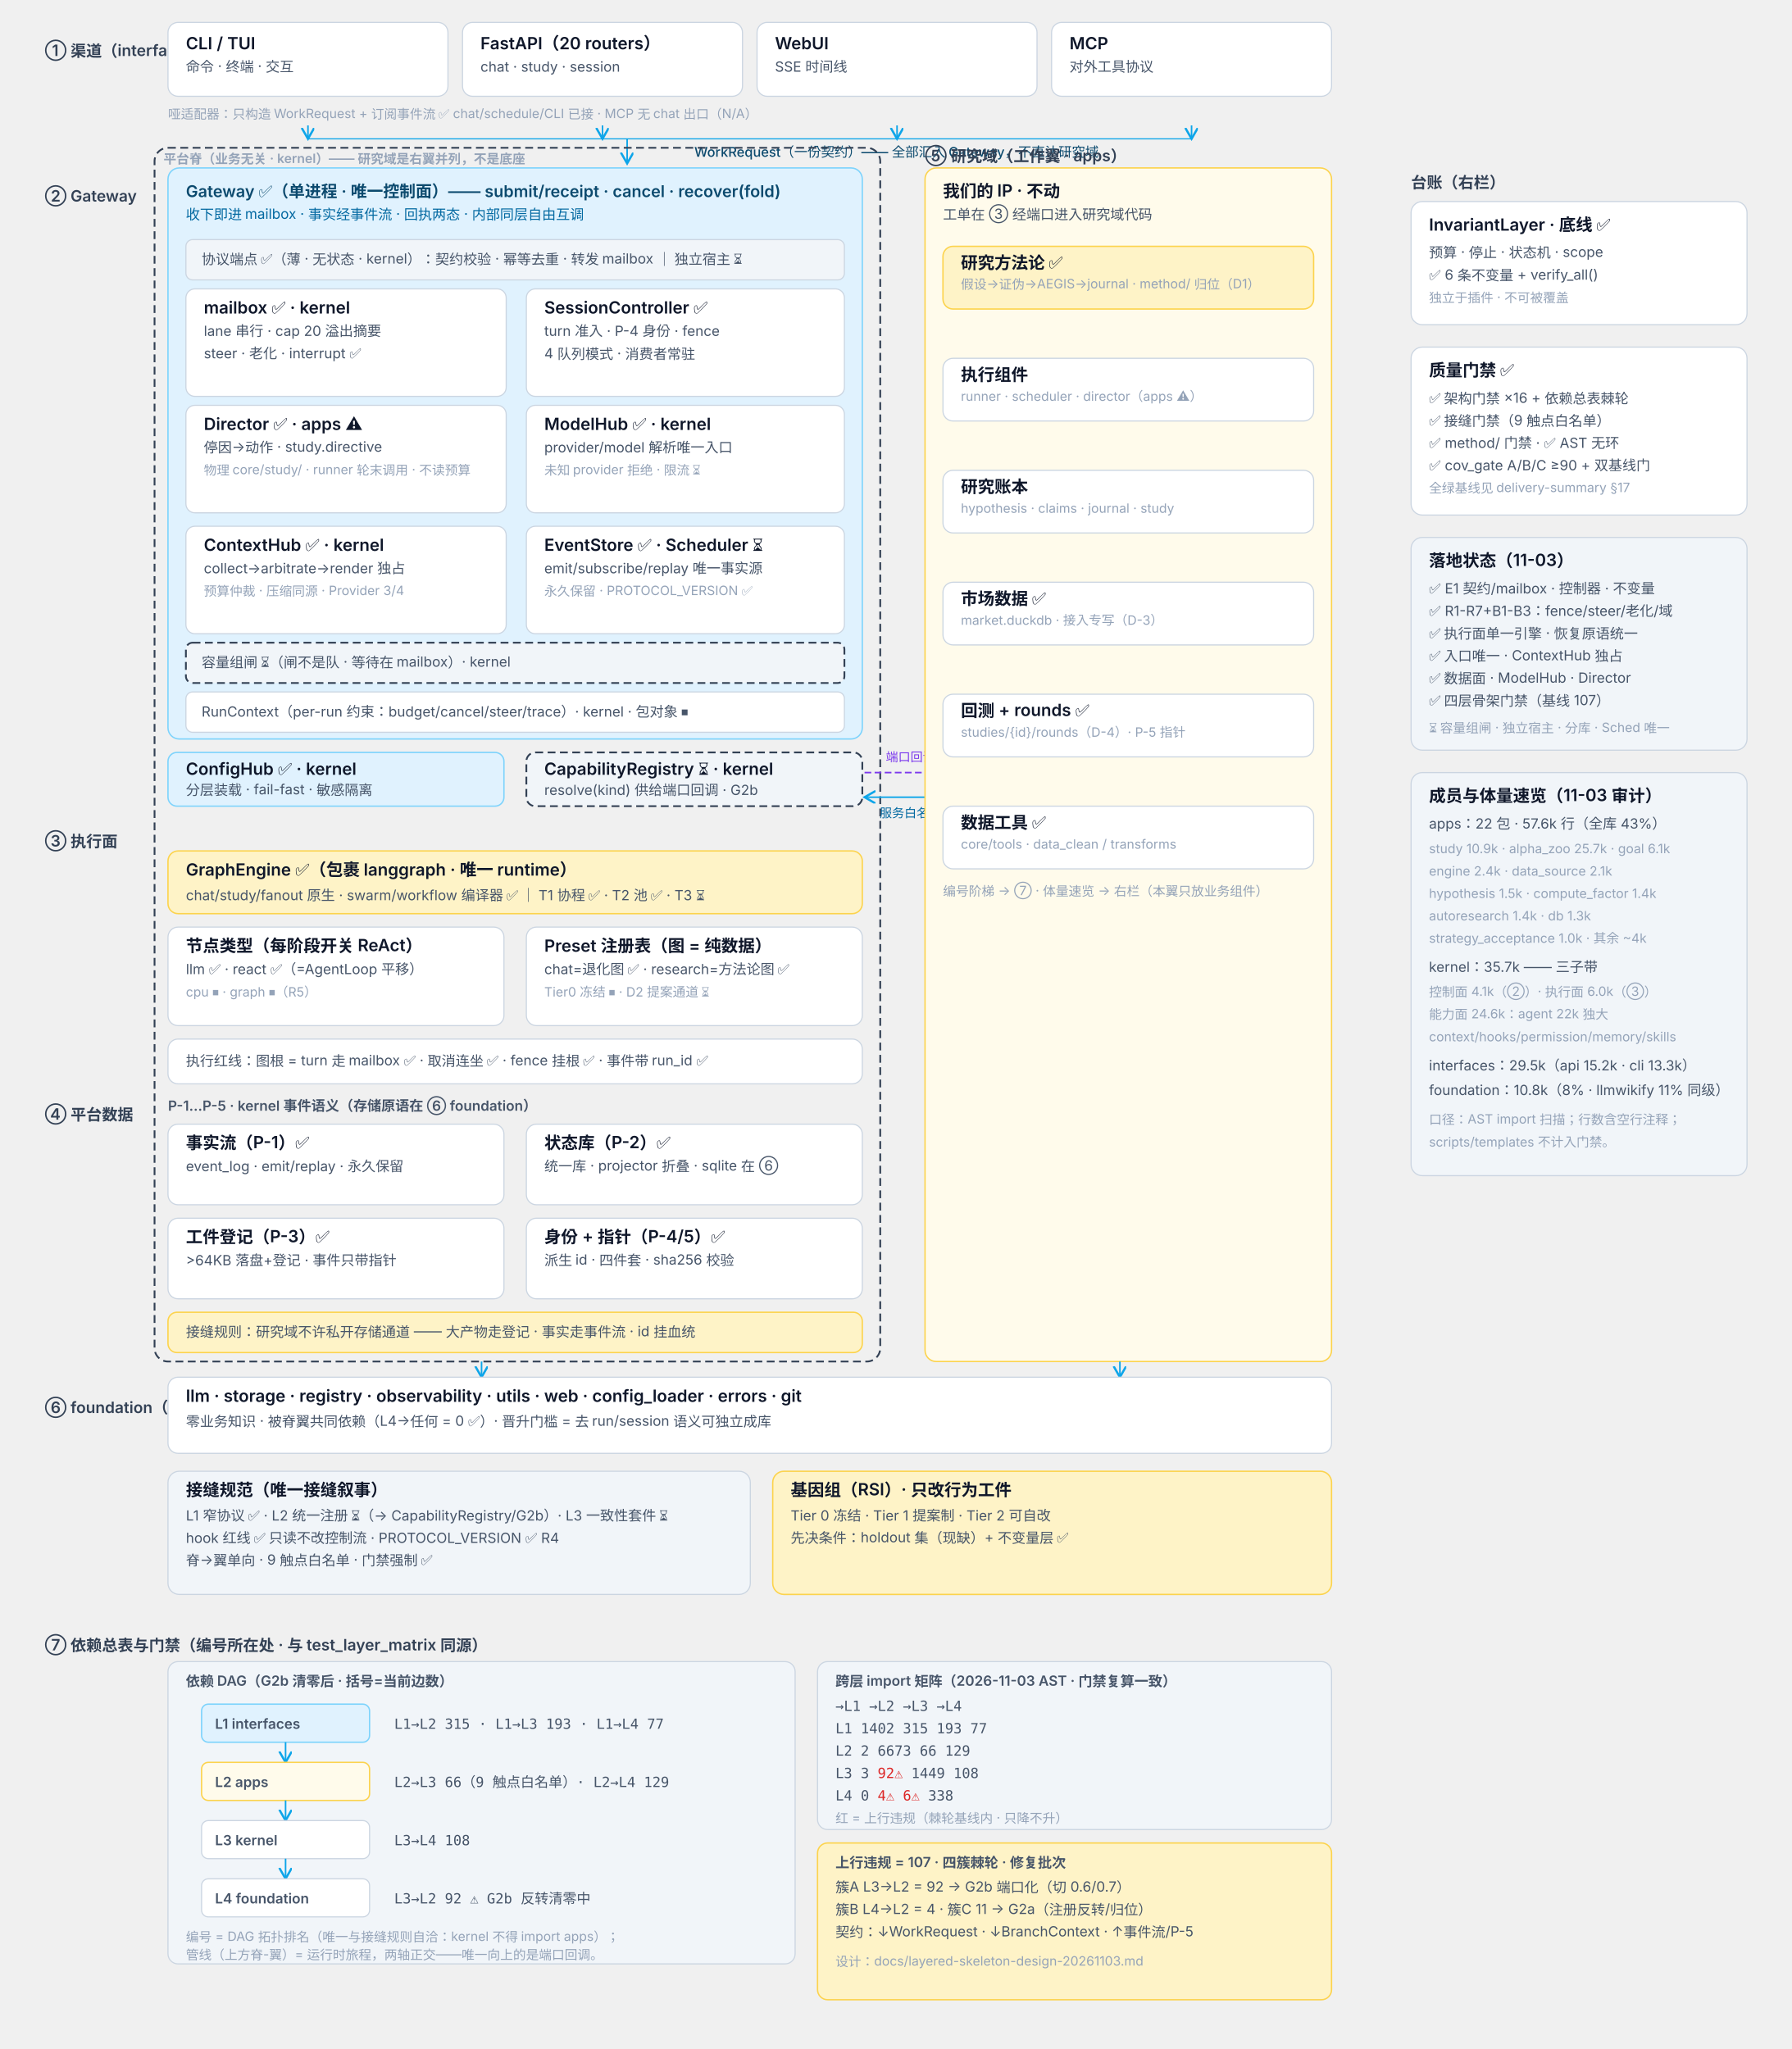
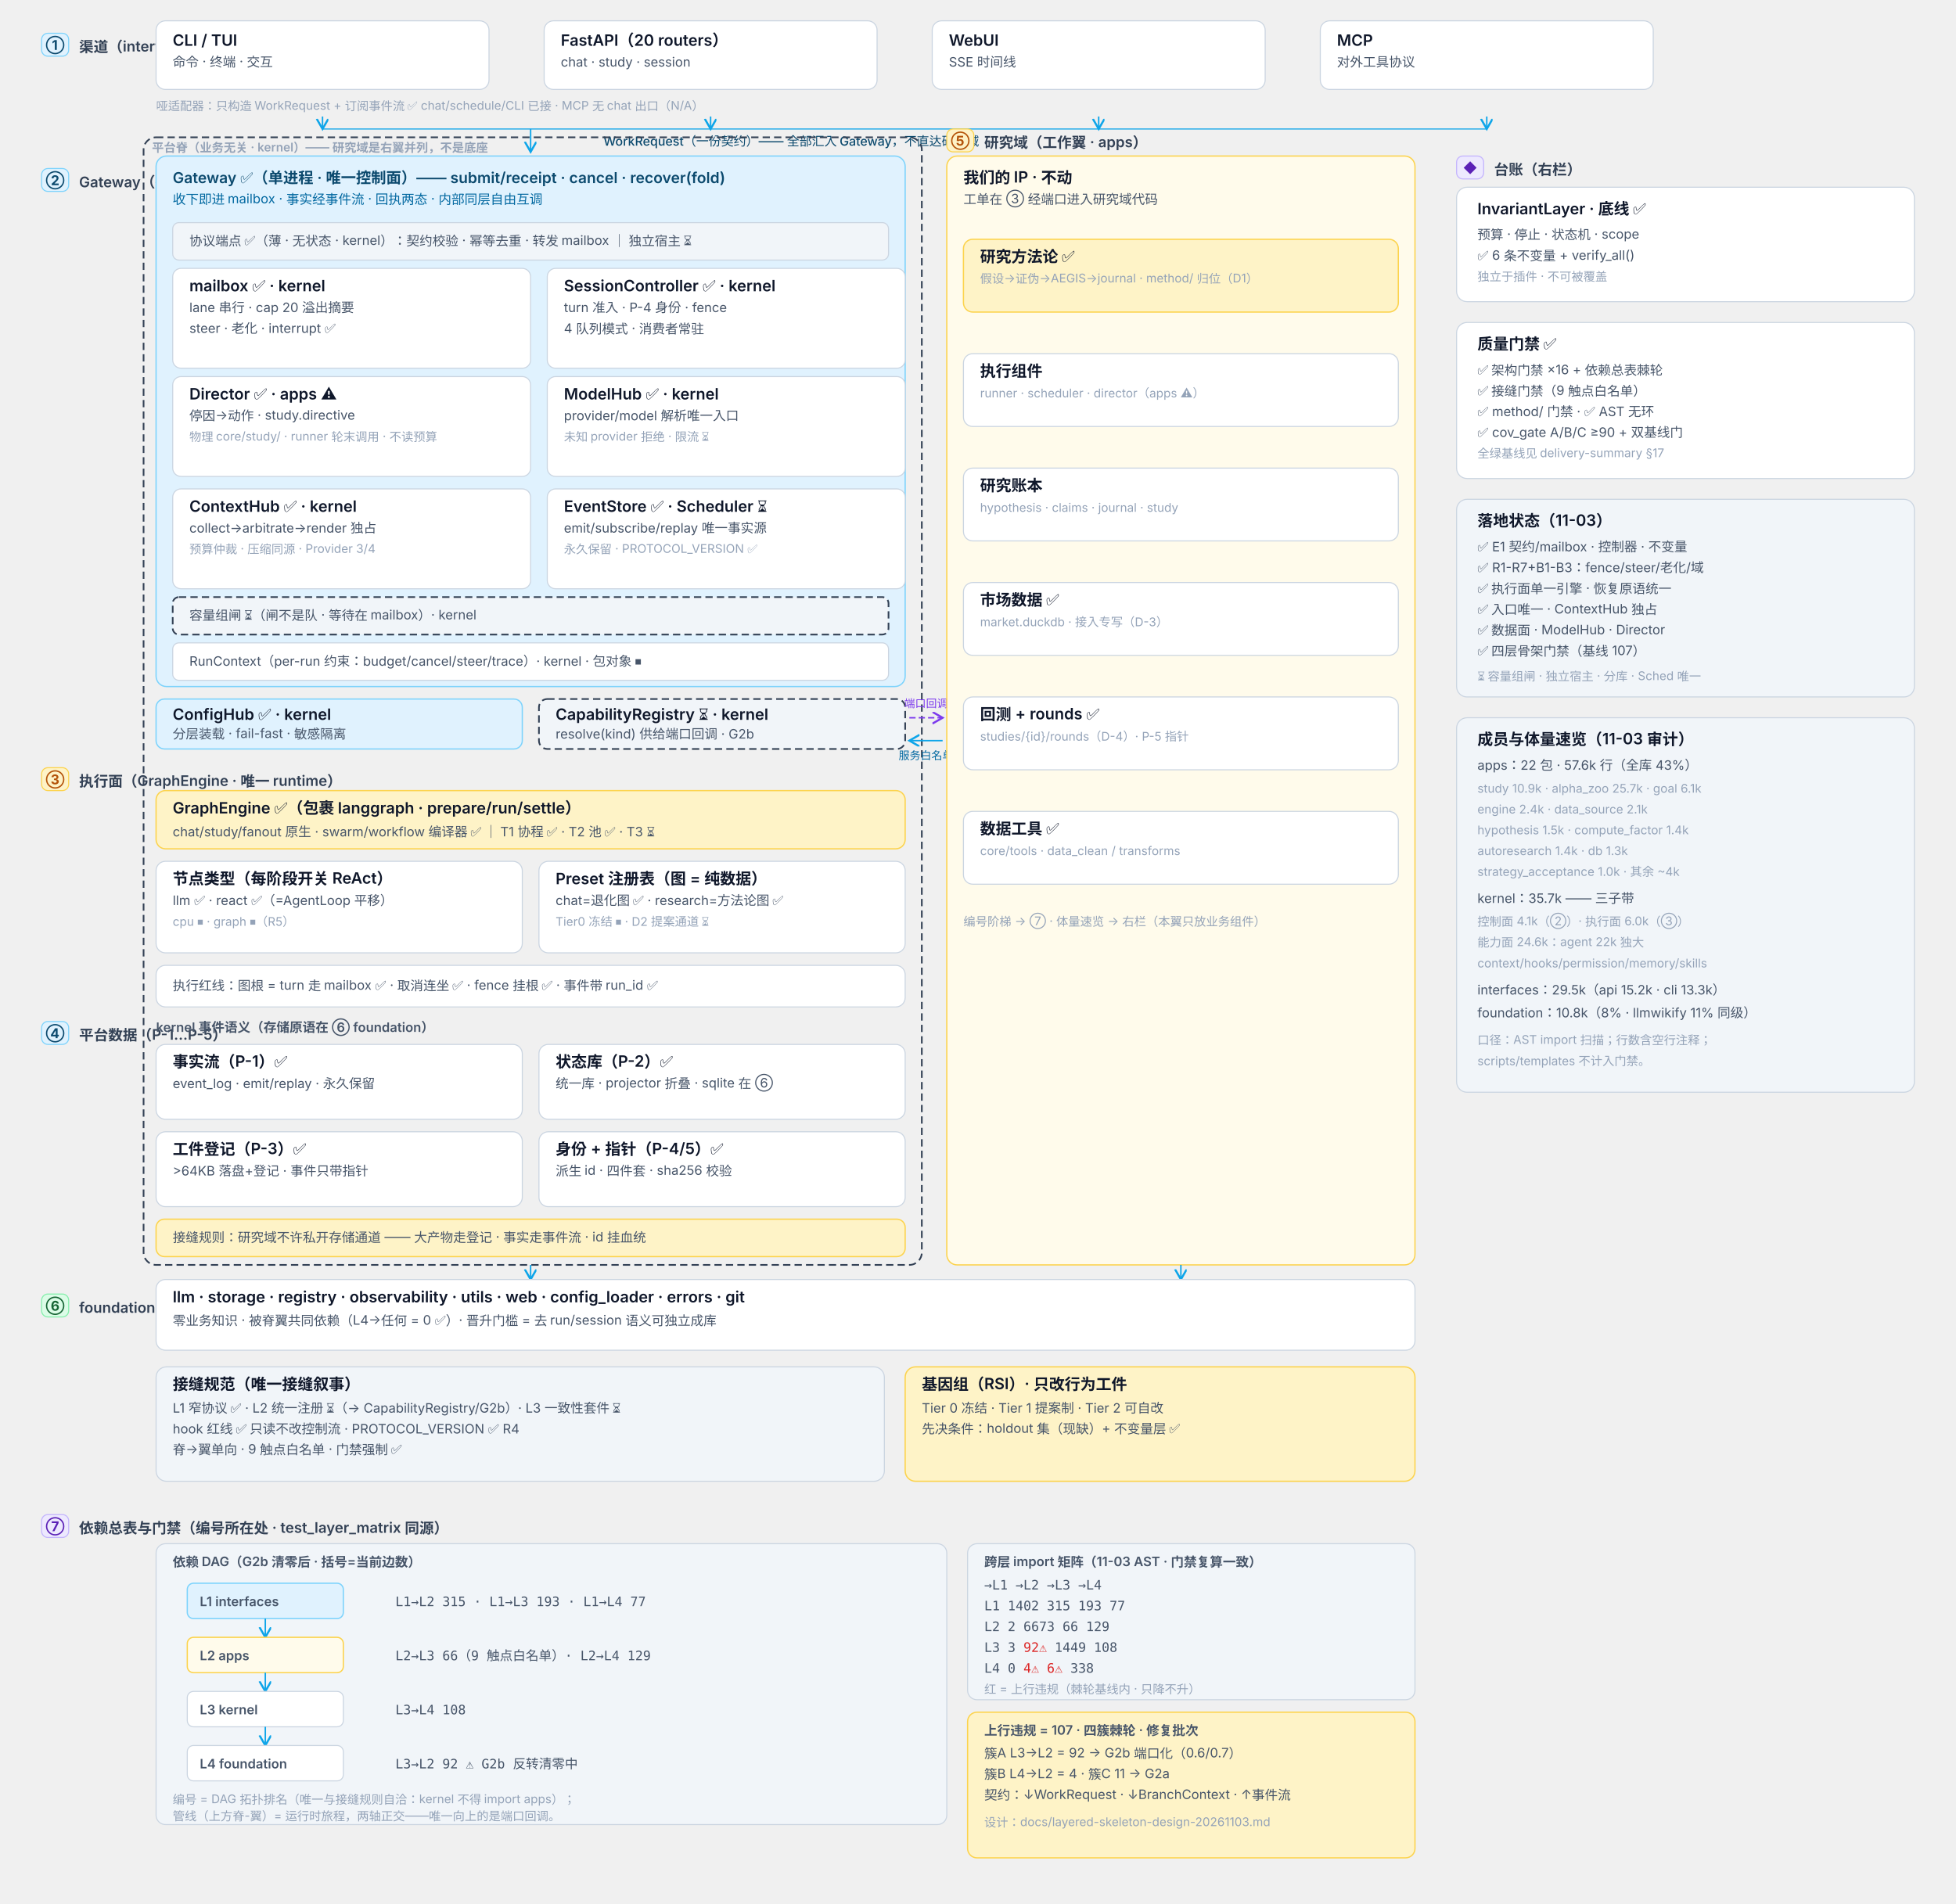
- <svg xmlns="http://www.w3.org/2000/svg" viewBox="0 0 1600 1830" width="1600" height="1830" font-family="-apple-system, 'PingFang SC', 'Microsoft YaHei', sans-serif">
+ <svg xmlns="http://www.w3.org/2000/svg" viewBox="0 0 1880 1830" width="1880" height="1830" font-family="-apple-system, 'PingFang SC', 'Microsoft YaHei', sans-serif">
  <style>
    .lyr{font-size:14px;font-weight:600;fill:#334155}
    .bt{font-size:15px;font-weight:600;fill:#0f172a}
    .st{font-size:12.5px;fill:#475569}
    .sm{font-size:11.5px;fill:#94a3b8}
    .hub{font-size:14.5px;font-weight:600;fill:#0c4a6e}
    .hq{font-size:12.5px;fill:#0369a1}
    .flow-lbl{font-size:12px;font-weight:500;fill:#0c4a6e}
    .mono{font-family:Consolas, monospace}
+     .num{font-size:13px;font-weight:700;text-anchor:middle}
    .box{fill:#fff;stroke:#cbd5e1;stroke-width:1}
    .boxb{fill:#e0f2fe;stroke:#7dd3fc;stroke-width:1.2}
    .boxa{fill:#fef3c7;stroke:#fcd34d;stroke-width:1.2}
    .boxd{fill:#f1f5f9;stroke:#334155;stroke-width:1.6;stroke-dasharray:7 4}
    .boxg{fill:#f1f5f9;stroke:#cbd5e1;stroke-width:1}
    .boxw{fill:#fffbeb;stroke:#fcd34d;stroke-width:1.2}
    .arb{stroke:#0ea5e9;stroke-width:1.4;fill:none;marker-end:url(#a2)}
    .arpu{stroke:#7c3aed;stroke-width:1.4;fill:none;stroke-dasharray:6 3;marker-end:url(#a3)}
  </style>
  <defs>
    <marker id="a2" markerWidth="9" markerHeight="9" refX="7" refY="4" orient="auto">
      <path d="M0,0 L7,4 L0,8" fill="none" stroke="#0ea5e9" stroke-width="1.4" />
    </marker>
    <marker id="a3" markerWidth="9" markerHeight="9" refX="7" refY="4" orient="auto">
      <path d="M0,0 L7,4 L0,8" fill="none" stroke="#7c3aed" stroke-width="1.4" />
    </marker>
  </defs>
-   <text x="40" y="50" class="lyr">① 渠道（interfaces · L1）</text>
-   <rect x="150" y="20" width="250" height="66" rx="9" class="box" />
+   <rect x="40" y="32" width="26" height="22" rx="6" fill="#e0f2fe" stroke="#7dd3fc" />
+   <text x="53" y="48" class="num" fill="#0c4a6e">①</text>
+   <text x="76" y="50" class="lyr">渠道（interfaces · L1）</text>
+   <rect x="150" y="20" width="320" height="66" rx="9" class="box" />
  <text x="166" y="44" class="bt">CLI / TUI</text>
  <text x="166" y="64" class="st">命令 · 终端 · 交互</text>
-   <rect x="413" y="20" width="250" height="66" rx="9" class="box" />
-   <text x="429" y="44" class="bt">FastAPI（20 routers）</text>
-   <text x="429" y="64" class="st">chat · study · session</text>
-   <rect x="676" y="20" width="250" height="66" rx="9" class="box" />
-   <text x="692" y="44" class="bt">WebUI</text>
-   <text x="692" y="64" class="st">SSE 时间线</text>
-   <rect x="939" y="20" width="250" height="66" rx="9" class="box" />
-   <text x="955" y="44" class="bt">MCP</text>
-   <text x="955" y="64" class="st">对外工具协议</text>
+   <rect x="523" y="20" width="320" height="66" rx="9" class="box" />
+   <text x="539" y="44" class="bt">FastAPI（20 routers）</text>
+   <text x="539" y="64" class="st">chat · study · session</text>
+   <rect x="896" y="20" width="320" height="66" rx="9" class="box" />
+   <text x="912" y="44" class="bt">WebUI</text>
+   <text x="912" y="64" class="st">SSE 时间线</text>
+   <rect x="1269" y="20" width="320" height="66" rx="9" class="box" />
+   <text x="1285" y="44" class="bt">MCP</text>
+   <text x="1285" y="64" class="st">对外工具协议</text>
  <text x="150" y="106" class="sm">哑适配器：只构造 WorkRequest + 订阅事件流 ✅ chat/schedule/CLI 已接 · MCP 无 chat 出口（N/A）</text>
-   <line x1="275" y1="112" x2="275" y2="124" class="arb" />
-   <line x1="538" y1="112" x2="538" y2="124" class="arb" />
-   <line x1="801" y1="112" x2="801" y2="124" class="arb" />
-   <line x1="1064" y1="112" x2="1064" y2="124" class="arb" />
-   <line x1="275" y1="124" x2="1064" y2="124" stroke="#0ea5e9" />
-   <line x1="560" y1="124" x2="560" y2="146" class="arb" />
-   <text x="620" y="140" class="flow-lbl">WorkRequest（一份契约）—— 全部汇入 Gateway，不直达研究域</text>
-   <rect x="138" y="132" width="648" height="1084" rx="12" class="boxd" style="fill:none" />
+   <line x1="310" y1="112" x2="310" y2="124" class="arb" />
+   <line x1="683" y1="112" x2="683" y2="124" class="arb" />
+   <line x1="1056" y1="112" x2="1056" y2="124" class="arb" />
+   <line x1="1429" y1="112" x2="1429" y2="124" class="arb" />
+   <line x1="310" y1="124" x2="1429" y2="124" stroke="#0ea5e9" />
+   <line x1="510" y1="124" x2="510" y2="146" class="arb" />
+   <text x="580" y="140" class="flow-lbl">WorkRequest（一份契约）—— 全部汇入 Gateway，不直达研究域</text>
+   <rect x="138" y="132" width="748" height="1084" rx="12" class="boxd" style="fill:none" />
  <text x="146" y="146" class="sm" style="font-weight:600">平台脊（业务无关 · kernel）—— 研究域是右翼并列，不是底座</text>
-   <text x="40" y="180" class="lyr">② Gateway</text>
-   <rect x="150" y="150" width="620" height="510" rx="10" class="boxb" />
+   <rect x="40" y="162" width="26" height="22" rx="6" fill="#e0f2fe" stroke="#7dd3fc" />
+   <text x="53" y="178" class="num" fill="#0c4a6e">②</text>
+   <text x="76" y="180" class="lyr">Gateway（控制面 · kernel）</text>
+   <rect x="150" y="150" width="720" height="510" rx="10" class="boxb" />
  <text x="166" y="176" class="hub">Gateway ✅（单进程 · 唯一控制面）—— submit/receipt · cancel · recover(fold)</text>
  <text x="166" y="196" class="hq">收下即进 mailbox · 事实经事件流 · 回执两态 · 内部同层自由互调</text>
-   <rect x="166" y="214" width="588" height="36" rx="6" class="boxg" />
-   <text x="180" y="236" class="st">协议端点 ✅（薄 · 无状态 · kernel）：契约校验 · 幂等去重 · 转发 mailbox ｜ 独立宿主 ⏳</text>
-   <rect x="166" y="258" width="286" height="96" rx="8" class="box" />
+   <rect x="166" y="214" width="688" height="36" rx="6" class="boxg" />
+   <text x="182" y="236" class="st">协议端点 ✅（薄 · 无状态 · kernel）：契约校验 · 幂等去重 · 转发 mailbox ｜ 独立宿主 ⏳</text>
+   <rect x="166" y="258" width="344" height="96" rx="8" class="box" />
  <text x="182" y="280" class="bt">mailbox ✅ · kernel</text>
  <text x="182" y="300" class="st">lane 串行 · cap 20 溢出摘要</text>
  <text x="182" y="320" class="st">steer · 老化 · interrupt ✅</text>
-   <rect x="470" y="258" width="284" height="96" rx="8" class="box" />
-   <text x="486" y="280" class="bt">SessionController ✅</text>
-   <text x="486" y="300" class="st">turn 准入 · P-4 身份 · fence</text>
-   <text x="486" y="320" class="st">4 队列模式 · 消费者常驻</text>
-   <rect x="166" y="362" width="286" height="96" rx="8" class="box" />
+   <rect x="526" y="258" width="344" height="96" rx="8" class="box" />
+   <text x="542" y="280" class="bt">SessionController ✅ · kernel</text>
+   <text x="542" y="300" class="st">turn 准入 · P-4 身份 · fence</text>
+   <text x="542" y="320" class="st">4 队列模式 · 消费者常驻</text>
+   <rect x="166" y="362" width="344" height="96" rx="8" class="box" />
  <text x="182" y="384" class="bt">Director ✅ · apps ⚠</text>
  <text x="182" y="404" class="st">停因→动作 · study.directive</text>
  <text x="182" y="424" class="sm">物理 core/study/ · runner 轮末调用 · 不读预算</text>
-   <rect x="470" y="362" width="284" height="96" rx="8" class="box" />
-   <text x="486" y="384" class="bt">ModelHub ✅ · kernel</text>
-   <text x="486" y="404" class="st">provider/model 解析唯一入口</text>
-   <text x="486" y="424" class="sm">未知 provider 拒绝 · 限流 ⏳</text>
-   <rect x="166" y="470" width="286" height="96" rx="8" class="box" />
+   <rect x="526" y="362" width="344" height="96" rx="8" class="box" />
+   <text x="542" y="384" class="bt">ModelHub ✅ · kernel</text>
+   <text x="542" y="404" class="st">provider/model 解析唯一入口</text>
+   <text x="542" y="424" class="sm">未知 provider 拒绝 · 限流 ⏳</text>
+   <rect x="166" y="470" width="344" height="96" rx="8" class="box" />
  <text x="182" y="492" class="bt">ContextHub ✅ · kernel</text>
  <text x="182" y="512" class="st">collect→arbitrate→render 独占</text>
  <text x="182" y="532" class="sm">预算仲裁 · 压缩同源 · Provider 3/4</text>
-   <rect x="470" y="470" width="284" height="96" rx="8" class="box" />
-   <text x="486" y="492" class="bt">EventStore ✅ · Scheduler ⏳</text>
-   <text x="486" y="512" class="st">emit/subscribe/replay 唯一事实源</text>
-   <text x="486" y="532" class="sm">永久保留 · PROTOCOL_VERSION ✅</text>
-   <rect x="166" y="574" width="588" height="36" rx="6" class="boxd" />
-   <text x="180" y="596" class="st">容量组闸 ⏳（闸不是队 · 等待在 mailbox）· kernel</text>
-   <rect x="166" y="618" width="588" height="36" rx="6" class="box" />
-   <text x="180" y="640" class="st">RunContext（per-run 约束：budget/cancel/steer/trace）· kernel · 包对象 ⏹</text>
-   <rect x="150" y="672" width="300" height="48" rx="8" class="boxb" />
+   <rect x="526" y="470" width="344" height="96" rx="8" class="box" />
+   <text x="542" y="492" class="bt">EventStore ✅ · Scheduler ⏳</text>
+   <text x="542" y="512" class="st">emit/subscribe/replay 唯一事实源</text>
+   <text x="542" y="532" class="sm">永久保留 · PROTOCOL_VERSION ✅</text>
+   <rect x="166" y="574" width="688" height="36" rx="6" class="boxd" />
+   <text x="182" y="596" class="st">容量组闸 ⏳（闸不是队 · 等待在 mailbox）· kernel</text>
+   <rect x="166" y="618" width="688" height="36" rx="6" class="box" />
+   <text x="182" y="640" class="st">RunContext（per-run 约束：budget/cancel/steer/trace）· kernel · 包对象 ⏹</text>
+   <rect x="150" y="672" width="352" height="48" rx="8" class="boxb" />
  <text x="166" y="692" class="bt">ConfigHub ✅ · kernel</text>
  <text x="166" y="710" class="st">分层装载 · fail-fast · 敏感隔离</text>
-   <rect x="470" y="672" width="300" height="48" rx="8" class="boxd" />
-   <text x="486" y="692" class="bt">CapabilityRegistry ⏳ · kernel</text>
-   <text x="486" y="710" class="st">resolve(kind) 供给端口回调 · G2b</text>
-   <line x1="772" y1="690" x2="854" y2="690" class="arpu" />
-   <text x="813" y="680" font-size="11" fill="#7c3aed" text-anchor="middle" font-family="monospace">端口回调</text>
-   <line x1="854" y1="712" x2="772" y2="712" class="arb" />
-   <text x="813" y="730" font-size="11" fill="#0369a1" text-anchor="middle" font-family="monospace">服务白名单</text>
-   <text x="40" y="756" class="lyr">③ 执行面</text>
-   <rect x="150" y="760" width="620" height="56" rx="9" class="boxa" />
-   <text x="166" y="782" class="bt">GraphEngine ✅（包裹 langgraph · 唯一 runtime）</text>
+   <rect x="518" y="672" width="352" height="48" rx="8" class="boxd" />
+   <text x="534" y="692" class="bt">CapabilityRegistry ⏳ · kernel</text>
+   <text x="534" y="710" class="st">resolve(kind) 供给端口回调 · G2b</text>
+   <line x1="874" y1="690" x2="906" y2="690" class="arpu" />
+   <text x="890" y="680" font-size="10.5" fill="#7c3aed" text-anchor="middle" font-family="monospace">端口回调</text>
+   <line x1="906" y1="712" x2="874" y2="712" class="arb" />
+   <text x="890" y="730" font-size="10.5" fill="#0369a1" text-anchor="middle" font-family="monospace">服务白名单</text>
+   <rect x="40" y="738" width="26" height="22" rx="6" fill="#fef3c7" stroke="#fcd34d" />
+   <text x="53" y="754" class="num" fill="#b45309">③</text>
+   <text x="76" y="756" class="lyr">执行面（GraphEngine · 唯一 runtime）</text>
+   <rect x="150" y="760" width="720" height="56" rx="9" class="boxa" />
+   <text x="166" y="782" class="bt">GraphEngine ✅（包裹 langgraph · prepare/run/settle）</text>
  <text x="166" y="804" class="st">chat/study/fanout 原生 · swarm/workflow 编译器 ✅ ｜ T1 协程 ✅ · T2 池 ✅ · T3 ⏳</text>
-   <rect x="150" y="828" width="300" height="88" rx="9" class="box" />
+   <rect x="150" y="828" width="352" height="88" rx="9" class="box" />
  <text x="166" y="850" class="bt">节点类型（每阶段开关 ReAct）</text>
  <text x="166" y="870" class="st">llm ✅ · react ✅（=AgentLoop 平移）</text>
  <text x="166" y="890" class="sm">cpu ⏹ · graph ⏹（R5）</text>
-   <rect x="470" y="828" width="300" height="88" rx="9" class="box" />
-   <text x="486" y="850" class="bt">Preset 注册表（图 = 纯数据）</text>
-   <text x="486" y="870" class="st">chat=退化图 ✅ · research=方法论图 ✅</text>
-   <text x="486" y="890" class="sm">Tier0 冻结 ⏹ · D2 提案通道 ⏳</text>
-   <rect x="150" y="928" width="620" height="40" rx="9" class="box" />
+   <rect x="518" y="828" width="352" height="88" rx="9" class="box" />
+   <text x="534" y="850" class="bt">Preset 注册表（图 = 纯数据）</text>
+   <text x="534" y="870" class="st">chat=退化图 ✅ · research=方法论图 ✅</text>
+   <text x="534" y="890" class="sm">Tier0 冻结 ⏹ · D2 提案通道 ⏳</text>
+   <rect x="150" y="928" width="720" height="40" rx="9" class="box" />
  <text x="166" y="952" class="st">执行红线：图根 = turn 走 mailbox ✅ · 取消连坐 ✅ · fence 挂根 ✅ · 事件带 run_id ✅</text>
-   <text x="40" y="1000" class="lyr">④ 平台数据</text>
-   <text x="150" y="992" class="st" style="font-weight:600">P-1…P-5 · kernel 事件语义（存储原语在 ⑥ foundation）</text>
-   <rect x="150" y="1004" width="300" height="72" rx="9" class="box" />
+   <rect x="40" y="982" width="26" height="22" rx="6" fill="#e0f2fe" stroke="#7dd3fc" />
+   <text x="53" y="998" class="num" fill="#0c4a6e">④</text>
+   <text x="76" y="1000" class="lyr">平台数据（P-1…P-5）</text>
+   <text x="150" y="992" class="st" style="font-weight:600">kernel 事件语义（存储原语在 ⑥ foundation）</text>
+   <rect x="150" y="1004" width="352" height="72" rx="9" class="box" />
  <text x="166" y="1026" class="bt">事实流（P-1）✅</text>
  <text x="166" y="1046" class="st">event_log · emit/replay · 永久保留</text>
-   <rect x="470" y="1004" width="300" height="72" rx="9" class="box" />
-   <text x="486" y="1026" class="bt">状态库（P-2）✅</text>
-   <text x="486" y="1046" class="st">统一库 · projector 折叠 · sqlite 在 ⑥</text>
-   <rect x="150" y="1088" width="300" height="72" rx="9" class="box" />
+   <rect x="518" y="1004" width="352" height="72" rx="9" class="box" />
+   <text x="534" y="1026" class="bt">状态库（P-2）✅</text>
+   <text x="534" y="1046" class="st">统一库 · projector 折叠 · sqlite 在 ⑥</text>
+   <rect x="150" y="1088" width="352" height="72" rx="9" class="box" />
  <text x="166" y="1110" class="bt">工件登记（P-3）✅</text>
  <text x="166" y="1130" class="st">&gt;64KB 落盘+登记 · 事件只带指针</text>
-   <rect x="470" y="1088" width="300" height="72" rx="9" class="box" />
-   <text x="486" y="1110" class="bt">身份 + 指针（P-4/5）✅</text>
-   <text x="486" y="1130" class="st">派生 id · 四件套 · sha256 校验</text>
-   <rect x="150" y="1172" width="620" height="36" rx="8" class="boxa" />
+   <rect x="518" y="1088" width="352" height="72" rx="9" class="box" />
+   <text x="534" y="1110" class="bt">身份 + 指针（P-4/5）✅</text>
+   <text x="534" y="1130" class="st">派生 id · 四件套 · sha256 校验</text>
+   <rect x="150" y="1172" width="720" height="36" rx="8" class="boxa" />
  <text x="166" y="1194" class="st">接缝规则：研究域不许私开存储通道 —— 大产物走登记 · 事实走事件流 · id 挂血统</text>
-   <text x="826" y="144" class="lyr">⑤ 研究域（工作翼 · apps）</text>
-   <rect x="826" y="150" width="363" height="1066" rx="10" class="boxw" />
-   <text x="842" y="176" class="bt">我们的 IP · 不动</text>
-   <text x="842" y="196" class="st">工单在 ③ 经端口进入研究域代码</text>
-   <rect x="842" y="220" width="331" height="56" rx="9" class="boxa" />
-   <text x="858" y="240" class="bt">研究方法论 ✅</text>
-   <text x="858" y="258" class="sm">假设→证伪→AEGIS→journal · method/ 归位（D1）</text>
-   <rect x="842" y="320" width="331" height="56" rx="9" class="box" />
-   <text x="858" y="340" class="bt">执行组件</text>
-   <text x="858" y="358" class="sm">runner · scheduler · director（apps ⚠）</text>
-   <rect x="842" y="420" width="331" height="56" rx="9" class="box" />
-   <text x="858" y="440" class="bt">研究账本</text>
-   <text x="858" y="458" class="sm">hypothesis · claims · journal · study</text>
-   <rect x="842" y="520" width="331" height="56" rx="9" class="box" />
-   <text x="858" y="540" class="bt">市场数据 ✅</text>
-   <text x="858" y="558" class="sm">market.duckdb · 接入专写（D-3）</text>
-   <rect x="842" y="620" width="331" height="56" rx="9" class="box" />
-   <text x="858" y="640" class="bt">回测 + rounds ✅</text>
-   <text x="858" y="658" class="sm">studies/{id}/rounds（D-4）· P-5 指针</text>
-   <rect x="842" y="720" width="331" height="56" rx="9" class="box" />
-   <text x="858" y="740" class="bt">数据工具 ✅</text>
-   <text x="858" y="758" class="sm">core/tools · data_clean / transforms</text>
-   <text x="842" y="800" class="sm">编号阶梯 → ⑦ · 体量速览 → 右栏（本翼只放业务组件）</text>
-   <text x="1260" y="168" class="lyr">台账（右栏）</text>
-   <rect x="1260" y="180" width="300" height="110" rx="10" class="box" />
-   <text x="1276" y="206" class="bt">InvariantLayer · 底线 ✅</text>
-   <text x="1276" y="230" class="st">预算 · 停止 · 状态机 · scope</text>
-   <text x="1276" y="250" class="st">✅ 6 条不变量 + verify_all()</text>
-   <text x="1276" y="270" class="sm">独立于插件 · 不可被覆盖</text>
-   <rect x="1260" y="310" width="300" height="150" rx="10" class="box" />
-   <text x="1276" y="336" class="bt">质量门禁 ✅</text>
-   <text x="1276" y="360" class="st">✅ 架构门禁 ×16 + 依赖总表棘轮</text>
-   <text x="1276" y="380" class="st">✅ 接缝门禁（9 触点白名单）</text>
-   <text x="1276" y="400" class="st">✅ method/ 门禁 · ✅ AST 无环</text>
-   <text x="1276" y="420" class="st">✅ cov_gate A/B/C ≥90 + 双基线门</text>
-   <text x="1276" y="440" class="sm">全绿基线见 delivery-summary §17</text>
-   <rect x="1260" y="480" width="300" height="190" rx="10" class="boxg" />
-   <text x="1276" y="506" class="bt">落地状态（11-03）</text>
-   <text x="1276" y="530" class="st">✅ E1 契约/mailbox · 控制器 · 不变量</text>
-   <text x="1276" y="550" class="st">✅ R1-R7+B1-B3：fence/steer/老化/域</text>
-   <text x="1276" y="570" class="st">✅ 执行面单一引擎 · 恢复原语统一</text>
-   <text x="1276" y="590" class="st">✅ 入口唯一 · ContextHub 独占</text>
-   <text x="1276" y="610" class="st">✅ 数据面 · ModelHub · Director</text>
-   <text x="1276" y="630" class="st">✅ 四层骨架门禁（基线 107）</text>
-   <text x="1276" y="654" class="sm">⏳ 容量组闸 · 独立宿主 · 分库 · Sched 唯一</text>
-   <rect x="1260" y="690" width="300" height="360" rx="10" class="boxg" />
-   <text x="1276" y="716" class="bt">成员与体量速览（11-03 审计）</text>
-   <text x="1276" y="740" class="st">apps：22 包 · 57.6k 行（全库 43%）</text>
-   <text x="1276" y="762" class="sm">study 10.9k · alpha_zoo 25.7k · goal 6.1k</text>
-   <text x="1276" y="782" class="sm">engine 2.4k · data_source 2.1k</text>
-   <text x="1276" y="802" class="sm">hypothesis 1.5k · compute_factor 1.4k</text>
-   <text x="1276" y="822" class="sm">autoresearch 1.4k · db 1.3k</text>
-   <text x="1276" y="842" class="sm">strategy_acceptance 1.0k · 其余 ~4k</text>
-   <text x="1276" y="868" class="st">kernel：35.7k —— 三子带</text>
-   <text x="1276" y="890" class="sm">控制面 4.1k（②）· 执行面 6.0k（③）</text>
-   <text x="1276" y="910" class="sm">能力面 24.6k：agent 22k 独大</text>
-   <text x="1276" y="930" class="sm">context/hooks/permission/memory/skills</text>
-   <text x="1276" y="956" class="st">interfaces：29.5k（api 15.2k · cli 13.3k）</text>
-   <text x="1276" y="978" class="st">foundation：10.8k（8% · llmwikify 11% 同级）</text>
-   <text x="1276" y="1004" class="sm">口径：AST import 扫描；行数含空行注释；</text>
-   <text x="1276" y="1024" class="sm">scripts/templates 不计入门禁。</text>
-   <line x1="430" y1="1216" x2="430" y2="1230" class="arb" />
-   <line x1="1000" y1="1216" x2="1000" y2="1230" class="arb" />
-   <text x="40" y="1262" class="lyr">⑥ foundation（L4 · 共同底座）</text>
-   <rect x="150" y="1230" width="1039" height="68" rx="9" class="box" />
+   <rect x="910" y="124" width="26" height="22" rx="6" fill="#fef3c7" stroke="#fcd34d" />
+   <text x="923" y="140" class="num" fill="#b45309">⑤</text>
+   <text x="946" y="142" class="lyr">研究域（工作翼 · apps）</text>
+   <rect x="910" y="150" width="450" height="1066" rx="10" class="boxw" />
+   <text x="926" y="176" class="bt">我们的 IP · 不动</text>
+   <text x="926" y="196" class="st">工单在 ③ 经端口进入研究域代码</text>
+   <rect x="926" y="230" width="418" height="70" rx="9" class="boxa" />
+   <text x="942" y="252" class="bt">研究方法论 ✅</text>
+   <text x="942" y="272" class="sm">假设→证伪→AEGIS→journal · method/ 归位（D1）</text>
+   <rect x="926" y="340" width="418" height="70" rx="9" class="box" />
+   <text x="942" y="362" class="bt">执行组件</text>
+   <text x="942" y="382" class="sm">runner · scheduler · director（apps ⚠）</text>
+   <rect x="926" y="450" width="418" height="70" rx="9" class="box" />
+   <text x="942" y="472" class="bt">研究账本</text>
+   <text x="942" y="492" class="sm">hypothesis · claims · journal · study</text>
+   <rect x="926" y="560" width="418" height="70" rx="9" class="box" />
+   <text x="942" y="582" class="bt">市场数据 ✅</text>
+   <text x="942" y="602" class="sm">market.duckdb · 接入专写（D-3）</text>
+   <rect x="926" y="670" width="418" height="70" rx="9" class="box" />
+   <text x="942" y="692" class="bt">回测 + rounds ✅</text>
+   <text x="942" y="712" class="sm">studies/{id}/rounds（D-4）· P-5 指针</text>
+   <rect x="926" y="780" width="418" height="70" rx="9" class="box" />
+   <text x="942" y="802" class="bt">数据工具 ✅</text>
+   <text x="942" y="822" class="sm">core/tools · data_clean / transforms</text>
+   <text x="926" y="890" class="sm">编号阶梯 → ⑦ · 体量速览 → 右栏（本翼只放业务组件）</text>
+   <rect x="1400" y="150" width="26" height="22" rx="6" fill="#ede9fe" stroke="#c4b5fd" />
+   <text x="1413" y="166" class="num" fill="#5b21b6">◆</text>
+   <text x="1436" y="168" class="lyr">台账（右栏）</text>
+   <rect x="1400" y="180" width="440" height="110" rx="10" class="box" />
+   <text x="1420" y="206" class="bt">InvariantLayer · 底线 ✅</text>
+   <text x="1420" y="230" class="st">预算 · 停止 · 状态机 · scope</text>
+   <text x="1420" y="250" class="st">✅ 6 条不变量 + verify_all()</text>
+   <text x="1420" y="270" class="sm">独立于插件 · 不可被覆盖</text>
+   <rect x="1400" y="310" width="440" height="150" rx="10" class="box" />
+   <text x="1420" y="336" class="bt">质量门禁 ✅</text>
+   <text x="1420" y="360" class="st">✅ 架构门禁 ×16 + 依赖总表棘轮</text>
+   <text x="1420" y="380" class="st">✅ 接缝门禁（9 触点白名单）</text>
+   <text x="1420" y="400" class="st">✅ method/ 门禁 · ✅ AST 无环</text>
+   <text x="1420" y="420" class="st">✅ cov_gate A/B/C ≥90 + 双基线门</text>
+   <text x="1420" y="440" class="sm">全绿基线见 delivery-summary §17</text>
+   <rect x="1400" y="480" width="440" height="190" rx="10" class="boxg" />
+   <text x="1420" y="506" class="bt">落地状态（11-03）</text>
+   <text x="1420" y="530" class="st">✅ E1 契约/mailbox · 控制器 · 不变量</text>
+   <text x="1420" y="550" class="st">✅ R1-R7+B1-B3：fence/steer/老化/域</text>
+   <text x="1420" y="570" class="st">✅ 执行面单一引擎 · 恢复原语统一</text>
+   <text x="1420" y="590" class="st">✅ 入口唯一 · ContextHub 独占</text>
+   <text x="1420" y="610" class="st">✅ 数据面 · ModelHub · Director</text>
+   <text x="1420" y="630" class="st">✅ 四层骨架门禁（基线 107）</text>
+   <text x="1420" y="654" class="sm">⏳ 容量组闸 · 独立宿主 · 分库 · Sched 唯一</text>
+   <rect x="1400" y="690" width="440" height="360" rx="10" class="boxg" />
+   <text x="1420" y="716" class="bt">成员与体量速览（11-03 审计）</text>
+   <text x="1420" y="740" class="st">apps：22 包 · 57.6k 行（全库 43%）</text>
+   <text x="1420" y="762" class="sm">study 10.9k · alpha_zoo 25.7k · goal 6.1k</text>
+   <text x="1420" y="782" class="sm">engine 2.4k · data_source 2.1k</text>
+   <text x="1420" y="802" class="sm">hypothesis 1.5k · compute_factor 1.4k</text>
+   <text x="1420" y="822" class="sm">autoresearch 1.4k · db 1.3k</text>
+   <text x="1420" y="842" class="sm">strategy_acceptance 1.0k · 其余 ~4k</text>
+   <text x="1420" y="868" class="st">kernel：35.7k —— 三子带</text>
+   <text x="1420" y="890" class="sm">控制面 4.1k（②）· 执行面 6.0k（③）</text>
+   <text x="1420" y="910" class="sm">能力面 24.6k：agent 22k 独大</text>
+   <text x="1420" y="930" class="sm">context/hooks/permission/memory/skills</text>
+   <text x="1420" y="956" class="st">interfaces：29.5k（api 15.2k · cli 13.3k）</text>
+   <text x="1420" y="978" class="st">foundation：10.8k（8% · llmwikify 11% 同级）</text>
+   <text x="1420" y="1004" class="sm">口径：AST import 扫描；行数含空行注释；</text>
+   <text x="1420" y="1024" class="sm">scripts/templates 不计入门禁。</text>
+   <line x1="510" y1="1216" x2="510" y2="1230" class="arb" />
+   <line x1="1135" y1="1216" x2="1135" y2="1230" class="arb" />
+   <rect x="40" y="1244" width="26" height="22" rx="6" fill="#dcfce7" stroke="#86efac" />
+   <text x="53" y="1260" class="num" fill="#166534">⑥</text>
+   <text x="76" y="1262" class="lyr">foundation（L4 · 共同底座）</text>
+   <rect x="150" y="1230" width="1210" height="68" rx="9" class="box" />
  <text x="166" y="1252" class="bt">llm · storage · registry · observability · utils · web · config_loader · errors · git</text>
  <text x="166" y="1274" class="st">零业务知识 · 被脊翼共同依赖（L4→任何 = 0 ✅）· 晋升门槛 = 去 run/session 语义可独立成库</text>
-   <rect x="150" y="1314" width="520" height="110" rx="10" class="boxg" />
+   <rect x="150" y="1314" width="700" height="110" rx="10" class="boxg" />
  <text x="166" y="1336" class="bt">接缝规范（唯一接缝叙事）</text>
  <text x="166" y="1358" class="st">L1 窄协议 ✅ · L2 统一注册 ⏳（→ CapabilityRegistry/G2b）· L3 一致性套件 ⏳</text>
  <text x="166" y="1378" class="st">hook 红线 ✅ 只读不改控制流 · PROTOCOL_VERSION ✅ R4</text>
  <text x="166" y="1398" class="st">脊→翼单向 · 9 触点白名单 · 门禁强制 ✅</text>
-   <rect x="690" y="1314" width="499" height="110" rx="10" class="boxa" />
-   <text x="706" y="1336" class="bt">基因组（RSI）· 只改行为工件</text>
-   <text x="706" y="1358" class="st">Tier 0 冻结 · Tier 1 提案制 · Tier 2 可自改</text>
-   <text x="706" y="1378" class="st">先决条件：holdout 集（现缺）+ 不变量层 ✅</text>
-   <text x="40" y="1474" class="lyr">⑦ 依赖总表与门禁（编号所在处 · 与 test_layer_matrix 同源）</text>
-   <rect x="150" y="1484" width="560" height="270" rx="9" class="boxg" />
+   <rect x="870" y="1314" width="490" height="110" rx="10" class="boxa" />
+   <text x="886" y="1336" class="bt">基因组（RSI）· 只改行为工件</text>
+   <text x="886" y="1358" class="st">Tier 0 冻结 · Tier 1 提案制 · Tier 2 可自改</text>
+   <text x="886" y="1378" class="st">先决条件：holdout 集（现缺）+ 不变量层 ✅</text>
+   <rect x="40" y="1456" width="26" height="22" rx="6" fill="#ede9fe" stroke="#c4b5fd" />
+   <text x="53" y="1472" class="num" fill="#5b21b6">⑦</text>
+   <text x="76" y="1474" class="lyr">依赖总表与门禁（编号所在处 · test_layer_matrix 同源）</text>
+   <rect x="150" y="1484" width="760" height="270" rx="9" class="boxg" />
  <text x="166" y="1506" class="st" style="font-weight:600">依赖 DAG（G2b 清零后 · 括号=当前边数）</text>
  <rect x="180" y="1522" width="150" height="34" rx="6" class="boxb" />
  <text x="192" y="1544" class="st" font-weight="600">L1 interfaces</text>
  <line x1="255" y1="1556" x2="255" y2="1574" class="arb" />
  <rect x="180" y="1574" width="150" height="34" rx="6" class="boxw" />
  <text x="192" y="1596" class="st" font-weight="600">L2 apps</text>
  <line x1="255" y1="1608" x2="255" y2="1626" class="arb" />
  <rect x="180" y="1626" width="150" height="34" rx="6" class="box" />
  <text x="192" y="1648" class="st" font-weight="600">L3 kernel</text>
  <line x1="255" y1="1660" x2="255" y2="1678" class="arb" />
  <rect x="180" y="1678" width="150" height="34" rx="6" class="box" />
  <text x="192" y="1700" class="st" font-weight="600">L4 foundation</text>
-   <text x="352" y="1544" class="st mono">L1→L2 315 · L1→L3 193 · L1→L4 77</text>
-   <text x="352" y="1596" class="st mono">L2→L3 66（9 触点白名单）· L2→L4 129</text>
-   <text x="352" y="1648" class="st mono">L3→L4 108</text>
-   <text x="352" y="1700" class="st mono" fill="#dc2626">L3→L2 92 ⚠ G2b 反转清零中</text>
+   <text x="380" y="1544" class="st mono">L1→L2 315 · L1→L3 193 · L1→L4 77</text>
+   <text x="380" y="1596" class="st mono">L2→L3 66（9 触点白名单）· L2→L4 129</text>
+   <text x="380" y="1648" class="st mono">L3→L4 108</text>
+   <text x="380" y="1700" class="st mono" fill="#dc2626">L3→L2 92 ⚠ G2b 反转清零中</text>
  <text x="166" y="1734" class="sm">编号 = DAG 拓扑排名（唯一与接缝规则自洽：kernel 不得 import apps）；</text>
  <text x="166" y="1750" class="sm">管线（上方脊-翼）= 运行时旅程，两轴正交——唯一向上的是端口回调。</text>
-   <rect x="730" y="1484" width="459" height="150" rx="9" class="boxg" />
-   <text x="746" y="1506" class="st" style="font-weight:600">跨层 import 矩阵（2026-11-03 AST · 门禁复算一致）</text>
-   <text x="746" y="1528" class="st mono">      →L1    →L2    →L3    →L4</text>
-   <text x="746" y="1548" class="st mono">L1  1402    315    193     77</text>
-   <text x="746" y="1568" class="st mono">L2     2   6673     66    129</text>
-   <text x="746" y="1588" class="st mono">L3     3  <tspan fill="#dc2626">92⚠</tspan>   1449    108</text>
-   <text x="746" y="1608" class="st mono">L4     0    <tspan fill="#dc2626">4⚠</tspan>
+   <rect x="930" y="1484" width="430" height="150" rx="9" class="boxg" />
+   <text x="946" y="1506" class="st" style="font-weight:600">跨层 import 矩阵（11-03 AST · 门禁复算一致）</text>
+   <text x="946" y="1528" class="st mono">      →L1    →L2    →L3    →L4</text>
+   <text x="946" y="1548" class="st mono">L1  1402    315    193     77</text>
+   <text x="946" y="1568" class="st mono">L2     2   6673     66    129</text>
+   <text x="946" y="1588" class="st mono">L3     3  <tspan fill="#dc2626">92⚠</tspan>   1449    108</text>
+   <text x="946" y="1608" class="st mono">L4     0    <tspan fill="#dc2626">4⚠</tspan>
    <tspan fill="#dc2626">6⚠</tspan>    338</text>
-   <text x="746" y="1628" class="sm">红 = 上行违规（棘轮基线内 · 只降不升）</text>
-   <rect x="730" y="1646" width="459" height="140" rx="9" class="boxa" />
-   <text x="746" y="1668" class="st" style="font-weight:600">上行违规 = 107 · 四簇棘轮 · 修复批次</text>
-   <text x="746" y="1690" class="st">簇A L3→L2 = 92 → G2b 端口化（切 0.6/0.7）</text>
-   <text x="746" y="1710" class="st">簇B L4→L2 = 4 · 簇C 11 → G2a（注册反转/归位）</text>
-   <text x="746" y="1730" class="st">契约：↓WorkRequest · ↓BranchContext · ↑事件流/P-5</text>
-   <text x="746" y="1756" class="sm">设计：docs/layered-skeleton-design-20261103.md</text>
+   <text x="946" y="1628" class="sm">红 = 上行违规（棘轮基线内 · 只降不升）</text>
+   <rect x="930" y="1646" width="430" height="140" rx="9" class="boxa" />
+   <text x="946" y="1668" class="st" style="font-weight:600">上行违规 = 107 · 四簇棘轮 · 修复批次</text>
+   <text x="946" y="1690" class="st">簇A L3→L2 = 92 → G2b 端口化（0.6/0.7）</text>
+   <text x="946" y="1710" class="st">簇B L4→L2 = 4 · 簇C 11 → G2a</text>
+   <text x="946" y="1730" class="st">契约：↓WorkRequest · ↓BranchContext · ↑事件流</text>
+   <text x="946" y="1756" class="sm">设计：docs/layered-skeleton-design-20261103.md</text>
</svg>
